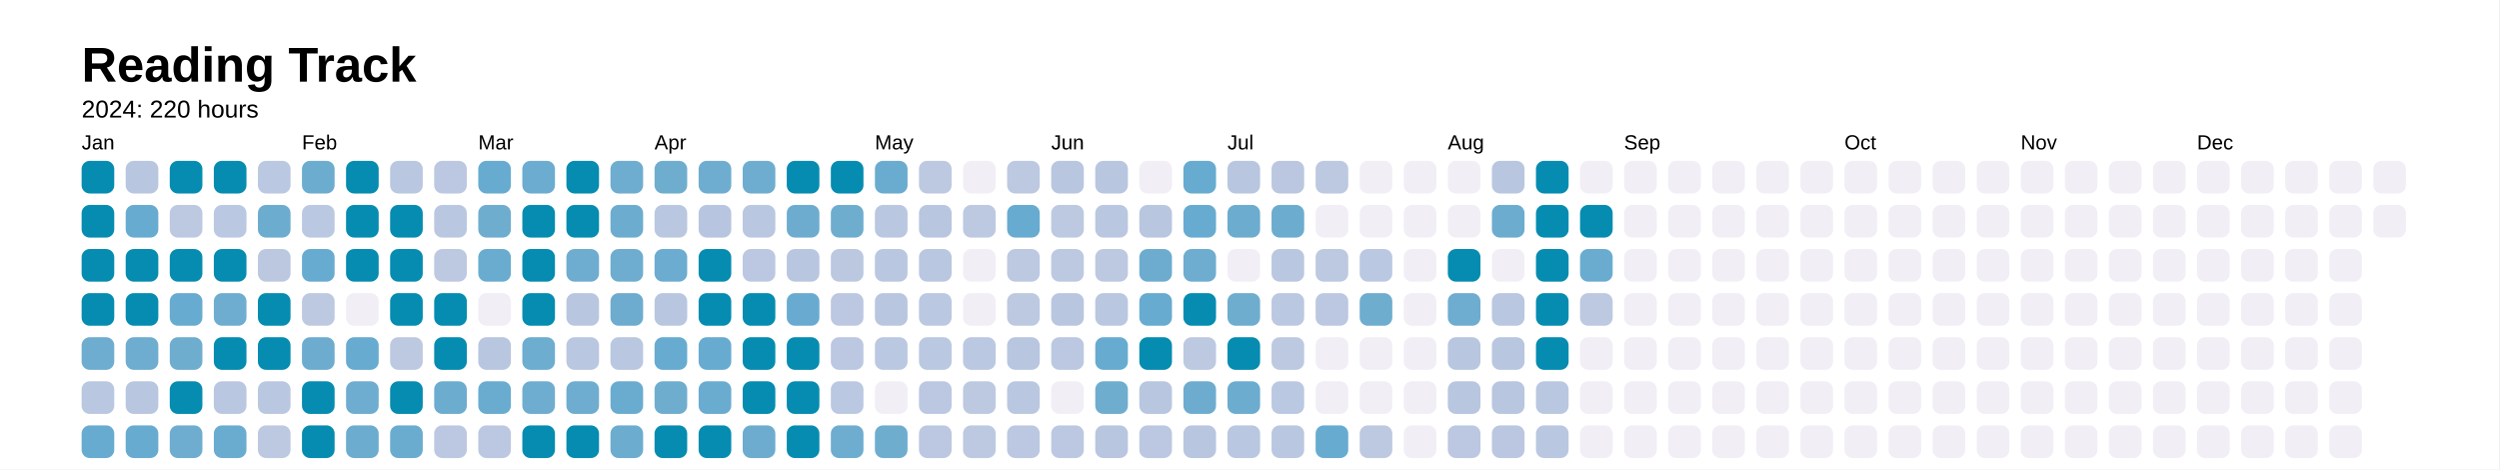
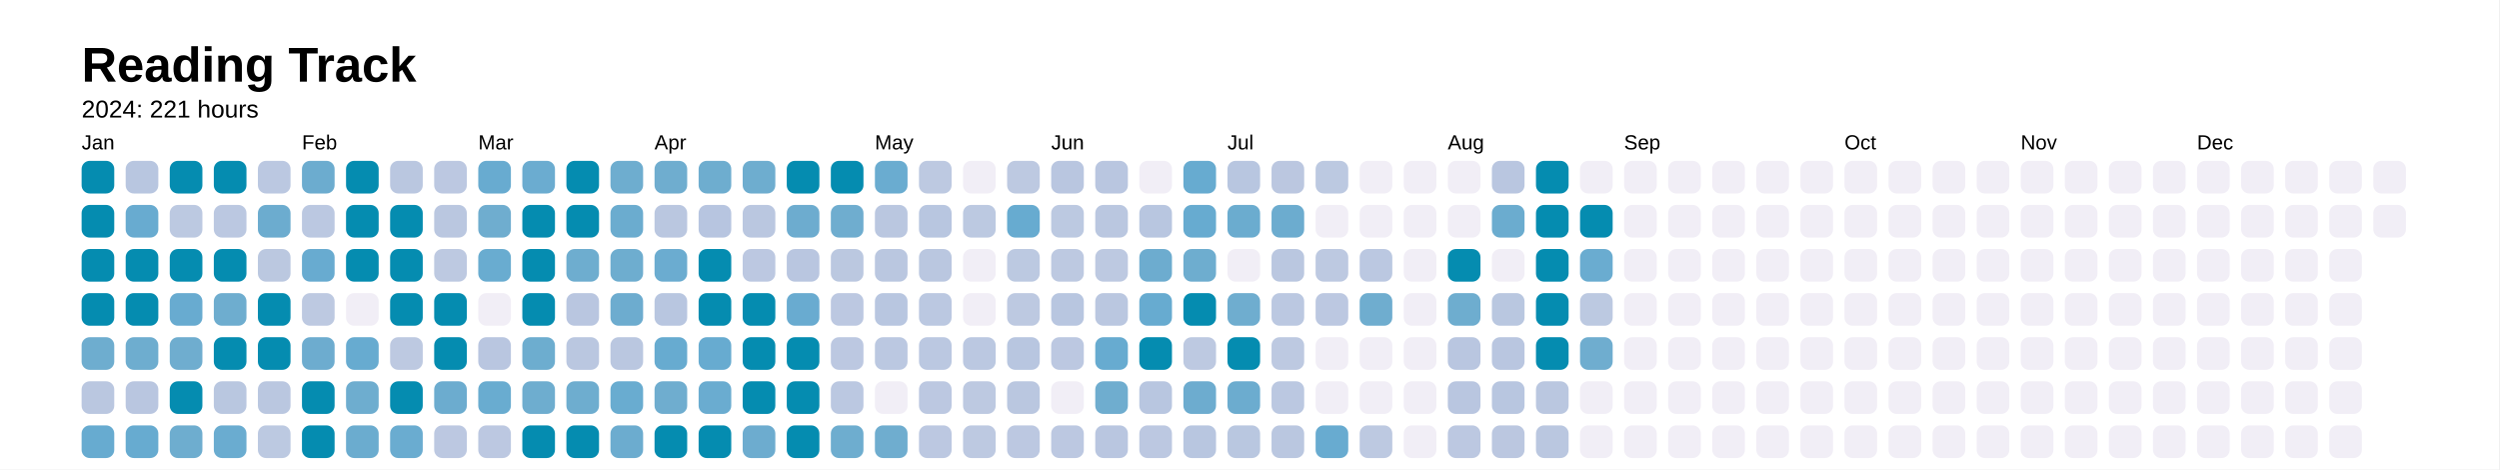
<svg xmlns="http://www.w3.org/2000/svg" baseProfile="full" height="57.5mm" version="1.1" viewBox="0,0,306.2,57.5" width="306.2mm">
  <defs />
  <rect fill="#FFFFFF" height="57.5" width="306.2" x="0" y="0" />
  <text fill="#000000" style="font-size:6px; font-family:Arial; font-weight:bold;" x="10" y="10">Reading Track</text>
-   <text fill="#000000" style="font-size:3px; font-family:Arial;" x="10" y="14.4">2024: 220 hours</text>
+   <text fill="#000000" style="font-size:3px; font-family:Arial;" x="10" y="14.4">2024: 221 hours</text>
  <text fill="#000000" style="font-size:2.5px; font-family:Arial" x="10" y="18.3">Jan</text>
  <rect fill="#058cb0" height="4" rx="1" ry="1" width="4" x="10" y="19.7" />
  <rect fill="#058cb0" height="4" rx="1" ry="1" width="4" x="10" y="25.1" />
  <rect fill="#058cb0" height="4" rx="1" ry="1" width="4" x="10" y="30.5" />
  <rect fill="#058cb0" height="4" rx="1" ry="1" width="4" x="10" y="35.9" />
  <rect fill="#6eadcf" height="4" rx="1" ry="1" width="4" x="10" y="41.3" />
  <rect fill="#bac7e0" height="4" rx="1" ry="1" width="4" x="10" y="46.7" />
  <rect fill="#67abd0" height="4" rx="1" ry="1" width="4" x="10" y="52.1" />
  <rect fill="#b8c6e0" height="4" rx="1" ry="1" width="4" x="15.4" y="19.7" />
  <rect fill="#68abd0" height="4" rx="1" ry="1" width="4" x="15.4" y="25.1" />
  <rect fill="#058cb0" height="4" rx="1" ry="1" width="4" x="15.4" y="30.5" />
  <rect fill="#058cb0" height="4" rx="1" ry="1" width="4" x="15.4" y="35.9" />
  <rect fill="#6eadcf" height="4" rx="1" ry="1" width="4" x="15.4" y="41.3" />
  <rect fill="#b9c6e0" height="4" rx="1" ry="1" width="4" x="15.4" y="46.7" />
  <rect fill="#67abd0" height="4" rx="1" ry="1" width="4" x="15.4" y="52.1" />
  <rect fill="#058cb0" height="4" rx="1" ry="1" width="4" x="20.8" y="19.7" />
  <rect fill="#bcc9e1" height="4" rx="1" ry="1" width="4" x="20.8" y="25.1" />
  <rect fill="#058cb0" height="4" rx="1" ry="1" width="4" x="20.8" y="30.5" />
  <rect fill="#68abd0" height="4" rx="1" ry="1" width="4" x="20.8" y="35.9" />
  <rect fill="#6fadcf" height="4" rx="1" ry="1" width="4" x="20.8" y="41.3" />
  <rect fill="#058cb0" height="4" rx="1" ry="1" width="4" x="20.8" y="46.7" />
  <rect fill="#6eadcf" height="4" rx="1" ry="1" width="4" x="20.8" y="52.1" />
  <rect fill="#058cb0" height="4" rx="1" ry="1" width="4" x="26.2" y="19.7" />
  <rect fill="#bbc8e1" height="4" rx="1" ry="1" width="4" x="26.2" y="25.1" />
  <rect fill="#058cb0" height="4" rx="1" ry="1" width="4" x="26.2" y="30.5" />
  <rect fill="#6eadcf" height="4" rx="1" ry="1" width="4" x="26.2" y="35.9" />
  <rect fill="#058cb0" height="4" rx="1" ry="1" width="4" x="26.2" y="41.3" />
  <rect fill="#b9c7e0" height="4" rx="1" ry="1" width="4" x="26.2" y="46.7" />
  <rect fill="#6aacd0" height="4" rx="1" ry="1" width="4" x="26.2" y="52.1" />
  <rect fill="#bbc8e1" height="4" rx="1" ry="1" width="4" x="31.6" y="19.7" />
  <rect fill="#6caccf" height="4" rx="1" ry="1" width="4" x="31.6" y="25.1" />
  <rect fill="#bbc8e0" height="4" rx="1" ry="1" width="4" x="31.6" y="30.5" />
  <rect fill="#058cb0" height="4" rx="1" ry="1" width="4" x="31.6" y="35.9" />
  <rect fill="#058cb0" height="4" rx="1" ry="1" width="4" x="31.6" y="41.3" />
  <rect fill="#bac7e0" height="4" rx="1" ry="1" width="4" x="31.6" y="46.7" />
  <rect fill="#bcc9e1" height="4" rx="1" ry="1" width="4" x="31.6" y="52.1" />
  <text fill="#000000" style="font-size:2.5px; font-family:Arial" x="37.0" y="18.3">Feb</text>
  <rect fill="#6caccf" height="4" rx="1" ry="1" width="4" x="37.0" y="19.7" />
  <rect fill="#bbc8e1" height="4" rx="1" ry="1" width="4" x="37.0" y="25.1" />
  <rect fill="#68abd0" height="4" rx="1" ry="1" width="4" x="37.0" y="30.5" />
  <rect fill="#bdc9e1" height="4" rx="1" ry="1" width="4" x="37.0" y="35.9" />
  <rect fill="#6daccf" height="4" rx="1" ry="1" width="4" x="37.0" y="41.3" />
  <rect fill="#058cb0" height="4" rx="1" ry="1" width="4" x="37.0" y="46.7" />
  <rect fill="#058cb0" height="4" rx="1" ry="1" width="4" x="37.0" y="52.1" />
  <rect fill="#058cb0" height="4" rx="1" ry="1" width="4" x="42.4" y="19.7" />
  <rect fill="#058cb0" height="4" rx="1" ry="1" width="4" x="42.4" y="25.1" />
  <rect fill="#058cb0" height="4" rx="1" ry="1" width="4" x="42.4" y="30.5" />
  <rect fill="#f1eef6" height="4" rx="1" ry="1" width="4" x="42.4" y="35.9" />
  <rect fill="#67abd0" height="4" rx="1" ry="1" width="4" x="42.4" y="41.3" />
  <rect fill="#6eadcf" height="4" rx="1" ry="1" width="4" x="42.4" y="46.7" />
  <rect fill="#6baccf" height="4" rx="1" ry="1" width="4" x="42.4" y="52.1" />
  <rect fill="#bac7e0" height="4" rx="1" ry="1" width="4" x="47.8" y="19.7" />
  <rect fill="#058cb0" height="4" rx="1" ry="1" width="4" x="47.8" y="25.1" />
  <rect fill="#058cb0" height="4" rx="1" ry="1" width="4" x="47.8" y="30.5" />
  <rect fill="#058cb0" height="4" rx="1" ry="1" width="4" x="47.8" y="35.9" />
  <rect fill="#bdc9e1" height="4" rx="1" ry="1" width="4" x="47.8" y="41.3" />
  <rect fill="#058cb0" height="4" rx="1" ry="1" width="4" x="47.8" y="46.7" />
  <rect fill="#6aacd0" height="4" rx="1" ry="1" width="4" x="47.8" y="52.1" />
  <rect fill="#bcc8e1" height="4" rx="1" ry="1" width="4" x="53.2" y="19.7" />
  <rect fill="#bac7e0" height="4" rx="1" ry="1" width="4" x="53.2" y="25.1" />
  <rect fill="#bdc9e1" height="4" rx="1" ry="1" width="4" x="53.2" y="30.5" />
  <rect fill="#058cb0" height="4" rx="1" ry="1" width="4" x="53.2" y="35.9" />
  <rect fill="#058cb0" height="4" rx="1" ry="1" width="4" x="53.2" y="41.3" />
  <rect fill="#6caccf" height="4" rx="1" ry="1" width="4" x="53.2" y="46.7" />
  <rect fill="#bcc8e1" height="4" rx="1" ry="1" width="4" x="53.2" y="52.1" />
  <text fill="#000000" style="font-size:2.5px; font-family:Arial" x="58.6" y="18.3">Mar</text>
  <rect fill="#68abd0" height="4" rx="1" ry="1" width="4" x="58.6" y="19.7" />
  <rect fill="#6fadcf" height="4" rx="1" ry="1" width="4" x="58.6" y="25.1" />
  <rect fill="#69acd0" height="4" rx="1" ry="1" width="4" x="58.6" y="30.5" />
  <rect fill="#f1eef6" height="4" rx="1" ry="1" width="4" x="58.6" y="35.9" />
  <rect fill="#b9c6e0" height="4" rx="1" ry="1" width="4" x="58.6" y="41.3" />
  <rect fill="#69acd0" height="4" rx="1" ry="1" width="4" x="58.6" y="46.7" />
  <rect fill="#bcc8e1" height="4" rx="1" ry="1" width="4" x="58.6" y="52.1" />
  <rect fill="#6bacd0" height="4" rx="1" ry="1" width="4" x="64" y="19.7" />
  <rect fill="#058cb0" height="4" rx="1" ry="1" width="4" x="64" y="25.1" />
  <rect fill="#058cb0" height="4" rx="1" ry="1" width="4" x="64" y="30.5" />
  <rect fill="#058cb0" height="4" rx="1" ry="1" width="4" x="64" y="35.9" />
  <rect fill="#6dadcf" height="4" rx="1" ry="1" width="4" x="64" y="41.3" />
  <rect fill="#6eadcf" height="4" rx="1" ry="1" width="4" x="64" y="46.7" />
  <rect fill="#058cb0" height="4" rx="1" ry="1" width="4" x="64" y="52.1" />
  <rect fill="#058cb0" height="4" rx="1" ry="1" width="4" x="69.4" y="19.7" />
  <rect fill="#058cb0" height="4" rx="1" ry="1" width="4" x="69.4" y="25.1" />
  <rect fill="#6eadcf" height="4" rx="1" ry="1" width="4" x="69.4" y="30.5" />
  <rect fill="#b9c6e0" height="4" rx="1" ry="1" width="4" x="69.4" y="35.9" />
  <rect fill="#bac7e0" height="4" rx="1" ry="1" width="4" x="69.4" y="41.3" />
  <rect fill="#6eadcf" height="4" rx="1" ry="1" width="4" x="69.4" y="46.7" />
  <rect fill="#058cb0" height="4" rx="1" ry="1" width="4" x="69.4" y="52.1" />
  <rect fill="#6eadcf" height="4" rx="1" ry="1" width="4" x="74.8" y="19.7" />
  <rect fill="#6baccf" height="4" rx="1" ry="1" width="4" x="74.8" y="25.1" />
  <rect fill="#6eadcf" height="4" rx="1" ry="1" width="4" x="74.8" y="30.5" />
  <rect fill="#6daccf" height="4" rx="1" ry="1" width="4" x="74.8" y="35.9" />
  <rect fill="#bac7e0" height="4" rx="1" ry="1" width="4" x="74.8" y="41.3" />
  <rect fill="#69acd0" height="4" rx="1" ry="1" width="4" x="74.8" y="46.7" />
  <rect fill="#6caccf" height="4" rx="1" ry="1" width="4" x="74.8" y="52.1" />
  <text fill="#000000" style="font-size:2.5px; font-family:Arial" x="80.2" y="18.3">Apr</text>
  <rect fill="#6fadcf" height="4" rx="1" ry="1" width="4" x="80.2" y="19.7" />
  <rect fill="#bac7e0" height="4" rx="1" ry="1" width="4" x="80.2" y="25.1" />
  <rect fill="#6bacd0" height="4" rx="1" ry="1" width="4" x="80.2" y="30.5" />
  <rect fill="#b8c6e0" height="4" rx="1" ry="1" width="4" x="80.2" y="35.9" />
  <rect fill="#67abd0" height="4" rx="1" ry="1" width="4" x="80.2" y="41.3" />
  <rect fill="#6fadcf" height="4" rx="1" ry="1" width="4" x="80.2" y="46.7" />
  <rect fill="#058cb0" height="4" rx="1" ry="1" width="4" x="80.2" y="52.1" />
  <rect fill="#6eadcf" height="4" rx="1" ry="1" width="4" x="85.6" y="19.7" />
  <rect fill="#b7c5e0" height="4" rx="1" ry="1" width="4" x="85.6" y="25.1" />
  <rect fill="#058cb0" height="4" rx="1" ry="1" width="4" x="85.6" y="30.5" />
  <rect fill="#058cb0" height="4" rx="1" ry="1" width="4" x="85.6" y="35.9" />
  <rect fill="#67abd0" height="4" rx="1" ry="1" width="4" x="85.6" y="41.3" />
  <rect fill="#6aacd0" height="4" rx="1" ry="1" width="4" x="85.6" y="46.7" />
  <rect fill="#058cb0" height="4" rx="1" ry="1" width="4" x="85.6" y="52.1" />
  <rect fill="#6eadcf" height="4" rx="1" ry="1" width="4" x="91" y="19.7" />
  <rect fill="#bac7e0" height="4" rx="1" ry="1" width="4" x="91" y="25.1" />
  <rect fill="#bcc8e1" height="4" rx="1" ry="1" width="4" x="91" y="30.5" />
  <rect fill="#058cb0" height="4" rx="1" ry="1" width="4" x="91" y="35.9" />
  <rect fill="#058cb0" height="4" rx="1" ry="1" width="4" x="91" y="41.3" />
  <rect fill="#058cb0" height="4" rx="1" ry="1" width="4" x="91" y="46.7" />
  <rect fill="#6daccf" height="4" rx="1" ry="1" width="4" x="91" y="52.1" />
  <rect fill="#058cb0" height="4" rx="1" ry="1" width="4" x="96.4" y="19.7" />
  <rect fill="#6daccf" height="4" rx="1" ry="1" width="4" x="96.4" y="25.1" />
  <rect fill="#b9c6e0" height="4" rx="1" ry="1" width="4" x="96.4" y="30.5" />
  <rect fill="#69abd0" height="4" rx="1" ry="1" width="4" x="96.4" y="35.9" />
  <rect fill="#058cb0" height="4" rx="1" ry="1" width="4" x="96.4" y="41.3" />
  <rect fill="#058cb0" height="4" rx="1" ry="1" width="4" x="96.4" y="46.7" />
  <rect fill="#058cb0" height="4" rx="1" ry="1" width="4" x="96.4" y="52.1" />
  <rect fill="#058cb0" height="4" rx="1" ry="1" width="4" x="101.8" y="19.7" />
  <rect fill="#6fadcf" height="4" rx="1" ry="1" width="4" x="101.8" y="25.1" />
  <rect fill="#bbc8e0" height="4" rx="1" ry="1" width="4" x="101.8" y="30.5" />
  <rect fill="#bcc8e1" height="4" rx="1" ry="1" width="4" x="101.8" y="35.9" />
  <rect fill="#bcc8e1" height="4" rx="1" ry="1" width="4" x="101.8" y="41.3" />
  <rect fill="#bbc8e1" height="4" rx="1" ry="1" width="4" x="101.8" y="46.7" />
  <rect fill="#6eadcf" height="4" rx="1" ry="1" width="4" x="101.8" y="52.1" />
  <text fill="#000000" style="font-size:2.5px; font-family:Arial" x="107.2" y="18.3">May</text>
  <rect fill="#6aacd0" height="4" rx="1" ry="1" width="4" x="107.2" y="19.7" />
  <rect fill="#bac7e0" height="4" rx="1" ry="1" width="4" x="107.2" y="25.1" />
  <rect fill="#bac7e0" height="4" rx="1" ry="1" width="4" x="107.2" y="30.5" />
  <rect fill="#b8c6e0" height="4" rx="1" ry="1" width="4" x="107.2" y="35.9" />
  <rect fill="#bbc8e1" height="4" rx="1" ry="1" width="4" x="107.2" y="41.3" />
  <rect fill="#f1eef6" height="4" rx="1" ry="1" width="4" x="107.2" y="46.7" />
  <rect fill="#6fadcf" height="4" rx="1" ry="1" width="4" x="107.2" y="52.1" />
  <rect fill="#bdc9e1" height="4" rx="1" ry="1" width="4" x="112.6" y="19.7" />
  <rect fill="#b8c6e0" height="4" rx="1" ry="1" width="4" x="112.6" y="25.1" />
  <rect fill="#bac7e0" height="4" rx="1" ry="1" width="4" x="112.6" y="30.5" />
  <rect fill="#bbc8e1" height="4" rx="1" ry="1" width="4" x="112.6" y="35.9" />
  <rect fill="#bbc8e1" height="4" rx="1" ry="1" width="4" x="112.6" y="41.3" />
  <rect fill="#bcc8e1" height="4" rx="1" ry="1" width="4" x="112.6" y="46.7" />
  <rect fill="#bcc8e1" height="4" rx="1" ry="1" width="4" x="112.6" y="52.1" />
  <rect fill="#f1eef6" height="4" rx="1" ry="1" width="4" x="118" y="19.7" />
  <rect fill="#bcc9e1" height="4" rx="1" ry="1" width="4" x="118" y="25.1" />
  <rect fill="#f1eef6" height="4" rx="1" ry="1" width="4" x="118" y="30.5" />
  <rect fill="#f1eef6" height="4" rx="1" ry="1" width="4" x="118" y="35.9" />
  <rect fill="#bbc8e1" height="4" rx="1" ry="1" width="4" x="118" y="41.3" />
  <rect fill="#bdc9e1" height="4" rx="1" ry="1" width="4" x="118" y="46.7" />
  <rect fill="#bdc9e1" height="4" rx="1" ry="1" width="4" x="118" y="52.1" />
  <rect fill="#bdc9e1" height="4" rx="1" ry="1" width="4" x="123.4" y="19.7" />
  <rect fill="#67abd0" height="4" rx="1" ry="1" width="4" x="123.4" y="25.1" />
  <rect fill="#bcc9e1" height="4" rx="1" ry="1" width="4" x="123.4" y="30.5" />
  <rect fill="#bdc9e1" height="4" rx="1" ry="1" width="4" x="123.4" y="35.9" />
  <rect fill="#b8c6e0" height="4" rx="1" ry="1" width="4" x="123.4" y="41.3" />
  <rect fill="#bac7e0" height="4" rx="1" ry="1" width="4" x="123.4" y="46.7" />
  <rect fill="#bcc8e1" height="4" rx="1" ry="1" width="4" x="123.4" y="52.1" />
  <text fill="#000000" style="font-size:2.5px; font-family:Arial" x="128.8" y="18.3">Jun</text>
  <rect fill="#b9c6e0" height="4" rx="1" ry="1" width="4" x="128.8" y="19.7" />
  <rect fill="#bcc9e1" height="4" rx="1" ry="1" width="4" x="128.8" y="25.1" />
  <rect fill="#bdc9e1" height="4" rx="1" ry="1" width="4" x="128.8" y="30.5" />
  <rect fill="#b8c6e0" height="4" rx="1" ry="1" width="4" x="128.8" y="35.9" />
  <rect fill="#bcc8e1" height="4" rx="1" ry="1" width="4" x="128.8" y="41.3" />
  <rect fill="#f1eef6" height="4" rx="1" ry="1" width="4" x="128.8" y="46.7" />
  <rect fill="#bcc8e1" height="4" rx="1" ry="1" width="4" x="128.8" y="52.1" />
  <rect fill="#b9c6e0" height="4" rx="1" ry="1" width="4" x="134.2" y="19.7" />
  <rect fill="#bac7e0" height="4" rx="1" ry="1" width="4" x="134.2" y="25.1" />
  <rect fill="#bdc9e1" height="4" rx="1" ry="1" width="4" x="134.2" y="30.5" />
  <rect fill="#bac7e0" height="4" rx="1" ry="1" width="4" x="134.2" y="35.9" />
  <rect fill="#67abd0" height="4" rx="1" ry="1" width="4" x="134.2" y="41.3" />
  <rect fill="#6fadcf" height="4" rx="1" ry="1" width="4" x="134.2" y="46.7" />
  <rect fill="#b9c6e0" height="4" rx="1" ry="1" width="4" x="134.2" y="52.1" />
  <rect fill="#f1eef6" height="4" rx="1" ry="1" width="4" x="139.6" y="19.7" />
  <rect fill="#b8c6e0" height="4" rx="1" ry="1" width="4" x="139.6" y="25.1" />
  <rect fill="#6daccf" height="4" rx="1" ry="1" width="4" x="139.6" y="30.5" />
  <rect fill="#67abd0" height="4" rx="1" ry="1" width="4" x="139.6" y="35.9" />
  <rect fill="#058cb0" height="4" rx="1" ry="1" width="4" x="139.6" y="41.3" />
  <rect fill="#b8c6e0" height="4" rx="1" ry="1" width="4" x="139.6" y="46.7" />
  <rect fill="#bcc8e1" height="4" rx="1" ry="1" width="4" x="139.6" y="52.1" />
  <rect fill="#67abd0" height="4" rx="1" ry="1" width="4" x="145" y="19.7" />
  <rect fill="#67abd0" height="4" rx="1" ry="1" width="4" x="145" y="25.1" />
  <rect fill="#6eadcf" height="4" rx="1" ry="1" width="4" x="145" y="30.5" />
  <rect fill="#058cb0" height="4" rx="1" ry="1" width="4" x="145" y="35.9" />
  <rect fill="#bdc9e1" height="4" rx="1" ry="1" width="4" x="145" y="41.3" />
  <rect fill="#6daccf" height="4" rx="1" ry="1" width="4" x="145" y="46.7" />
  <rect fill="#b8c6e0" height="4" rx="1" ry="1" width="4" x="145" y="52.1" />
  <text fill="#000000" style="font-size:2.5px; font-family:Arial" x="150.4" y="18.3">Jul</text>
  <rect fill="#b8c6e0" height="4" rx="1" ry="1" width="4" x="150.4" y="19.7" />
  <rect fill="#6baccf" height="4" rx="1" ry="1" width="4" x="150.4" y="25.1" />
  <rect fill="#f1eef6" height="4" rx="1" ry="1" width="4" x="150.4" y="30.5" />
  <rect fill="#6fadcf" height="4" rx="1" ry="1" width="4" x="150.4" y="35.9" />
  <rect fill="#058cb0" height="4" rx="1" ry="1" width="4" x="150.4" y="41.3" />
  <rect fill="#6caccf" height="4" rx="1" ry="1" width="4" x="150.4" y="46.7" />
  <rect fill="#b9c7e0" height="4" rx="1" ry="1" width="4" x="150.4" y="52.1" />
  <rect fill="#bbc7e0" height="4" rx="1" ry="1" width="4" x="155.8" y="19.7" />
  <rect fill="#6caccf" height="4" rx="1" ry="1" width="4" x="155.8" y="25.1" />
  <rect fill="#bac7e0" height="4" rx="1" ry="1" width="4" x="155.8" y="30.5" />
  <rect fill="#bbc8e1" height="4" rx="1" ry="1" width="4" x="155.8" y="35.9" />
  <rect fill="#bdc9e1" height="4" rx="1" ry="1" width="4" x="155.8" y="41.3" />
  <rect fill="#bbc8e1" height="4" rx="1" ry="1" width="4" x="155.8" y="46.7" />
  <rect fill="#bac7e0" height="4" rx="1" ry="1" width="4" x="155.8" y="52.1" />
  <rect fill="#bcc9e1" height="4" rx="1" ry="1" width="4" x="161.2" y="19.7" />
  <rect fill="#f1eef6" height="4" rx="1" ry="1" width="4" x="161.2" y="25.1" />
  <rect fill="#bdc9e1" height="4" rx="1" ry="1" width="4" x="161.2" y="30.5" />
  <rect fill="#bcc8e1" height="4" rx="1" ry="1" width="4" x="161.2" y="35.9" />
  <rect fill="#f1eef6" height="4" rx="1" ry="1" width="4" x="161.2" y="41.3" />
  <rect fill="#f1eef6" height="4" rx="1" ry="1" width="4" x="161.2" y="46.7" />
  <rect fill="#68abd0" height="4" rx="1" ry="1" width="4" x="161.2" y="52.1" />
  <rect fill="#f1eef6" height="4" rx="1" ry="1" width="4" x="166.6" y="19.7" />
  <rect fill="#f1eef6" height="4" rx="1" ry="1" width="4" x="166.6" y="25.1" />
  <rect fill="#bbc8e1" height="4" rx="1" ry="1" width="4" x="166.6" y="30.5" />
  <rect fill="#6fadcf" height="4" rx="1" ry="1" width="4" x="166.6" y="35.9" />
  <rect fill="#f1eef6" height="4" rx="1" ry="1" width="4" x="166.6" y="41.3" />
  <rect fill="#f1eef6" height="4" rx="1" ry="1" width="4" x="166.6" y="46.7" />
  <rect fill="#bdc9e1" height="4" rx="1" ry="1" width="4" x="166.6" y="52.1" />
  <rect fill="#f1eef6" height="4" rx="1" ry="1" width="4" x="172" y="19.7" />
  <rect fill="#f1eef6" height="4" rx="1" ry="1" width="4" x="172" y="25.1" />
  <rect fill="#f1eef6" height="4" rx="1" ry="1" width="4" x="172" y="30.5" />
  <rect fill="#f1eef6" height="4" rx="1" ry="1" width="4" x="172" y="35.9" />
  <rect fill="#f1eef6" height="4" rx="1" ry="1" width="4" x="172" y="41.3" />
  <rect fill="#f1eef6" height="4" rx="1" ry="1" width="4" x="172" y="46.7" />
  <rect fill="#f1eef6" height="4" rx="1" ry="1" width="4" x="172" y="52.1" />
  <text fill="#000000" style="font-size:2.5px; font-family:Arial" x="177.4" y="18.3">Aug</text>
  <rect fill="#f1eef6" height="4" rx="1" ry="1" width="4" x="177.4" y="19.7" />
  <rect fill="#f1eef6" height="4" rx="1" ry="1" width="4" x="177.4" y="25.1" />
  <rect fill="#058cb0" height="4" rx="1" ry="1" width="4" x="177.4" y="30.5" />
  <rect fill="#6eadcf" height="4" rx="1" ry="1" width="4" x="177.4" y="35.9" />
  <rect fill="#b9c6e0" height="4" rx="1" ry="1" width="4" x="177.4" y="41.3" />
  <rect fill="#b9c6e0" height="4" rx="1" ry="1" width="4" x="177.4" y="46.7" />
  <rect fill="#bcc8e1" height="4" rx="1" ry="1" width="4" x="177.4" y="52.1" />
  <rect fill="#b9c6e0" height="4" rx="1" ry="1" width="4" x="182.8" y="19.7" />
  <rect fill="#6baccf" height="4" rx="1" ry="1" width="4" x="182.8" y="25.1" />
  <rect fill="#f1eef6" height="4" rx="1" ry="1" width="4" x="182.8" y="30.5" />
  <rect fill="#b9c7e0" height="4" rx="1" ry="1" width="4" x="182.8" y="35.9" />
  <rect fill="#b9c6e0" height="4" rx="1" ry="1" width="4" x="182.8" y="41.3" />
  <rect fill="#b8c6e0" height="4" rx="1" ry="1" width="4" x="182.8" y="46.7" />
  <rect fill="#bbc7e0" height="4" rx="1" ry="1" width="4" x="182.8" y="52.1" />
  <rect fill="#058cb0" height="4" rx="1" ry="1" width="4" x="188.2" y="19.7" />
  <rect fill="#058cb0" height="4" rx="1" ry="1" width="4" x="188.2" y="25.1" />
  <rect fill="#058cb0" height="4" rx="1" ry="1" width="4" x="188.2" y="30.5" />
  <rect fill="#058cb0" height="4" rx="1" ry="1" width="4" x="188.2" y="35.9" />
  <rect fill="#058cb0" height="4" rx="1" ry="1" width="4" x="188.2" y="41.3" />
  <rect fill="#bac7e0" height="4" rx="1" ry="1" width="4" x="188.2" y="46.7" />
  <rect fill="#bac7e0" height="4" rx="1" ry="1" width="4" x="188.2" y="52.1" />
  <rect fill="#f1eef6" height="4" rx="1" ry="1" width="4" x="193.6" y="19.7" />
  <rect fill="#058cb0" height="4" rx="1" ry="1" width="4" x="193.6" y="25.1" />
  <rect fill="#6aacd0" height="4" rx="1" ry="1" width="4" x="193.6" y="30.5" />
  <rect fill="#bcc9e1" height="4" rx="1" ry="1" width="4" x="193.6" y="35.9" />
-   <rect fill="#f1eef6" height="4" rx="1" ry="1" width="4" x="193.6" y="41.3" />
+   <rect fill="#6fadcf" height="4" rx="1" ry="1" width="4" x="193.6" y="41.3" />
  <rect fill="#f1eef6" height="4" rx="1" ry="1" width="4" x="193.6" y="46.7" />
  <rect fill="#f1eef6" height="4" rx="1" ry="1" width="4" x="193.6" y="52.1" />
  <text fill="#000000" style="font-size:2.5px; font-family:Arial" x="199" y="18.3">Sep</text>
  <rect fill="#f1eef6" height="4" rx="1" ry="1" width="4" x="199" y="19.7" />
  <rect fill="#f1eef6" height="4" rx="1" ry="1" width="4" x="199" y="25.1" />
  <rect fill="#f1eef6" height="4" rx="1" ry="1" width="4" x="199" y="30.5" />
  <rect fill="#f1eef6" height="4" rx="1" ry="1" width="4" x="199" y="35.9" />
  <rect fill="#f1eef6" height="4" rx="1" ry="1" width="4" x="199" y="41.3" />
  <rect fill="#f1eef6" height="4" rx="1" ry="1" width="4" x="199" y="46.7" />
  <rect fill="#f1eef6" height="4" rx="1" ry="1" width="4" x="199" y="52.1" />
  <rect fill="#f1eef6" height="4" rx="1" ry="1" width="4" x="204.4" y="19.7" />
  <rect fill="#f1eef6" height="4" rx="1" ry="1" width="4" x="204.4" y="25.1" />
  <rect fill="#f1eef6" height="4" rx="1" ry="1" width="4" x="204.4" y="30.5" />
  <rect fill="#f1eef6" height="4" rx="1" ry="1" width="4" x="204.4" y="35.9" />
  <rect fill="#f1eef6" height="4" rx="1" ry="1" width="4" x="204.4" y="41.3" />
  <rect fill="#f1eef6" height="4" rx="1" ry="1" width="4" x="204.4" y="46.7" />
  <rect fill="#f1eef6" height="4" rx="1" ry="1" width="4" x="204.4" y="52.1" />
  <rect fill="#f1eef6" height="4" rx="1" ry="1" width="4" x="209.8" y="19.7" />
  <rect fill="#f1eef6" height="4" rx="1" ry="1" width="4" x="209.8" y="25.1" />
  <rect fill="#f1eef6" height="4" rx="1" ry="1" width="4" x="209.8" y="30.5" />
  <rect fill="#f1eef6" height="4" rx="1" ry="1" width="4" x="209.8" y="35.9" />
  <rect fill="#f1eef6" height="4" rx="1" ry="1" width="4" x="209.8" y="41.3" />
  <rect fill="#f1eef6" height="4" rx="1" ry="1" width="4" x="209.8" y="46.7" />
  <rect fill="#f1eef6" height="4" rx="1" ry="1" width="4" x="209.8" y="52.1" />
  <rect fill="#f1eef6" height="4" rx="1" ry="1" width="4" x="215.2" y="19.7" />
  <rect fill="#f1eef6" height="4" rx="1" ry="1" width="4" x="215.2" y="25.1" />
  <rect fill="#f1eef6" height="4" rx="1" ry="1" width="4" x="215.2" y="30.5" />
  <rect fill="#f1eef6" height="4" rx="1" ry="1" width="4" x="215.2" y="35.9" />
  <rect fill="#f1eef6" height="4" rx="1" ry="1" width="4" x="215.2" y="41.3" />
  <rect fill="#f1eef6" height="4" rx="1" ry="1" width="4" x="215.2" y="46.7" />
  <rect fill="#f1eef6" height="4" rx="1" ry="1" width="4" x="215.2" y="52.1" />
  <rect fill="#f1eef6" height="4" rx="1" ry="1" width="4" x="220.6" y="19.7" />
  <rect fill="#f1eef6" height="4" rx="1" ry="1" width="4" x="220.6" y="25.1" />
  <rect fill="#f1eef6" height="4" rx="1" ry="1" width="4" x="220.6" y="30.5" />
  <rect fill="#f1eef6" height="4" rx="1" ry="1" width="4" x="220.6" y="35.9" />
  <rect fill="#f1eef6" height="4" rx="1" ry="1" width="4" x="220.6" y="41.3" />
  <rect fill="#f1eef6" height="4" rx="1" ry="1" width="4" x="220.6" y="46.7" />
  <rect fill="#f1eef6" height="4" rx="1" ry="1" width="4" x="220.6" y="52.1" />
  <text fill="#000000" style="font-size:2.5px; font-family:Arial" x="226" y="18.3">Oct</text>
  <rect fill="#f1eef6" height="4" rx="1" ry="1" width="4" x="226" y="19.7" />
  <rect fill="#f1eef6" height="4" rx="1" ry="1" width="4" x="226" y="25.1" />
  <rect fill="#f1eef6" height="4" rx="1" ry="1" width="4" x="226" y="30.5" />
  <rect fill="#f1eef6" height="4" rx="1" ry="1" width="4" x="226" y="35.9" />
  <rect fill="#f1eef6" height="4" rx="1" ry="1" width="4" x="226" y="41.3" />
  <rect fill="#f1eef6" height="4" rx="1" ry="1" width="4" x="226" y="46.7" />
  <rect fill="#f1eef6" height="4" rx="1" ry="1" width="4" x="226" y="52.1" />
  <rect fill="#f1eef6" height="4" rx="1" ry="1" width="4" x="231.4" y="19.7" />
  <rect fill="#f1eef6" height="4" rx="1" ry="1" width="4" x="231.4" y="25.1" />
  <rect fill="#f1eef6" height="4" rx="1" ry="1" width="4" x="231.4" y="30.5" />
  <rect fill="#f1eef6" height="4" rx="1" ry="1" width="4" x="231.4" y="35.9" />
  <rect fill="#f1eef6" height="4" rx="1" ry="1" width="4" x="231.4" y="41.3" />
  <rect fill="#f1eef6" height="4" rx="1" ry="1" width="4" x="231.4" y="46.7" />
  <rect fill="#f1eef6" height="4" rx="1" ry="1" width="4" x="231.4" y="52.1" />
  <rect fill="#f1eef6" height="4" rx="1" ry="1" width="4" x="236.8" y="19.7" />
  <rect fill="#f1eef6" height="4" rx="1" ry="1" width="4" x="236.8" y="25.1" />
  <rect fill="#f1eef6" height="4" rx="1" ry="1" width="4" x="236.8" y="30.5" />
  <rect fill="#f1eef6" height="4" rx="1" ry="1" width="4" x="236.8" y="35.9" />
  <rect fill="#f1eef6" height="4" rx="1" ry="1" width="4" x="236.8" y="41.3" />
  <rect fill="#f1eef6" height="4" rx="1" ry="1" width="4" x="236.8" y="46.7" />
  <rect fill="#f1eef6" height="4" rx="1" ry="1" width="4" x="236.8" y="52.1" />
  <rect fill="#f1eef6" height="4" rx="1" ry="1" width="4" x="242.2" y="19.7" />
  <rect fill="#f1eef6" height="4" rx="1" ry="1" width="4" x="242.2" y="25.1" />
  <rect fill="#f1eef6" height="4" rx="1" ry="1" width="4" x="242.2" y="30.5" />
  <rect fill="#f1eef6" height="4" rx="1" ry="1" width="4" x="242.2" y="35.9" />
  <rect fill="#f1eef6" height="4" rx="1" ry="1" width="4" x="242.2" y="41.3" />
  <rect fill="#f1eef6" height="4" rx="1" ry="1" width="4" x="242.2" y="46.7" />
  <rect fill="#f1eef6" height="4" rx="1" ry="1" width="4" x="242.2" y="52.1" />
  <text fill="#000000" style="font-size:2.5px; font-family:Arial" x="247.6" y="18.3">Nov</text>
  <rect fill="#f1eef6" height="4" rx="1" ry="1" width="4" x="247.6" y="19.7" />
  <rect fill="#f1eef6" height="4" rx="1" ry="1" width="4" x="247.6" y="25.1" />
  <rect fill="#f1eef6" height="4" rx="1" ry="1" width="4" x="247.6" y="30.5" />
  <rect fill="#f1eef6" height="4" rx="1" ry="1" width="4" x="247.6" y="35.9" />
  <rect fill="#f1eef6" height="4" rx="1" ry="1" width="4" x="247.6" y="41.3" />
  <rect fill="#f1eef6" height="4" rx="1" ry="1" width="4" x="247.6" y="46.7" />
  <rect fill="#f1eef6" height="4" rx="1" ry="1" width="4" x="247.6" y="52.1" />
  <rect fill="#f1eef6" height="4" rx="1" ry="1" width="4" x="253" y="19.7" />
  <rect fill="#f1eef6" height="4" rx="1" ry="1" width="4" x="253" y="25.1" />
  <rect fill="#f1eef6" height="4" rx="1" ry="1" width="4" x="253" y="30.5" />
  <rect fill="#f1eef6" height="4" rx="1" ry="1" width="4" x="253" y="35.9" />
  <rect fill="#f1eef6" height="4" rx="1" ry="1" width="4" x="253" y="41.3" />
  <rect fill="#f1eef6" height="4" rx="1" ry="1" width="4" x="253" y="46.7" />
  <rect fill="#f1eef6" height="4" rx="1" ry="1" width="4" x="253" y="52.1" />
  <rect fill="#f1eef6" height="4" rx="1" ry="1" width="4" x="258.4" y="19.7" />
  <rect fill="#f1eef6" height="4" rx="1" ry="1" width="4" x="258.4" y="25.1" />
  <rect fill="#f1eef6" height="4" rx="1" ry="1" width="4" x="258.4" y="30.5" />
  <rect fill="#f1eef6" height="4" rx="1" ry="1" width="4" x="258.4" y="35.9" />
  <rect fill="#f1eef6" height="4" rx="1" ry="1" width="4" x="258.4" y="41.3" />
  <rect fill="#f1eef6" height="4" rx="1" ry="1" width="4" x="258.4" y="46.7" />
  <rect fill="#f1eef6" height="4" rx="1" ry="1" width="4" x="258.4" y="52.1" />
  <rect fill="#f1eef6" height="4" rx="1" ry="1" width="4" x="263.8" y="19.7" />
  <rect fill="#f1eef6" height="4" rx="1" ry="1" width="4" x="263.8" y="25.1" />
  <rect fill="#f1eef6" height="4" rx="1" ry="1" width="4" x="263.8" y="30.5" />
  <rect fill="#f1eef6" height="4" rx="1" ry="1" width="4" x="263.8" y="35.9" />
  <rect fill="#f1eef6" height="4" rx="1" ry="1" width="4" x="263.8" y="41.3" />
  <rect fill="#f1eef6" height="4" rx="1" ry="1" width="4" x="263.8" y="46.7" />
  <rect fill="#f1eef6" height="4" rx="1" ry="1" width="4" x="263.8" y="52.1" />
  <text fill="#000000" style="font-size:2.5px; font-family:Arial" x="269.2" y="18.3">Dec</text>
  <rect fill="#f1eef6" height="4" rx="1" ry="1" width="4" x="269.2" y="19.7" />
  <rect fill="#f1eef6" height="4" rx="1" ry="1" width="4" x="269.2" y="25.1" />
  <rect fill="#f1eef6" height="4" rx="1" ry="1" width="4" x="269.2" y="30.5" />
  <rect fill="#f1eef6" height="4" rx="1" ry="1" width="4" x="269.2" y="35.9" />
  <rect fill="#f1eef6" height="4" rx="1" ry="1" width="4" x="269.2" y="41.3" />
  <rect fill="#f1eef6" height="4" rx="1" ry="1" width="4" x="269.2" y="46.7" />
  <rect fill="#f1eef6" height="4" rx="1" ry="1" width="4" x="269.2" y="52.1" />
  <rect fill="#f1eef6" height="4" rx="1" ry="1" width="4" x="274.6" y="19.7" />
  <rect fill="#f1eef6" height="4" rx="1" ry="1" width="4" x="274.6" y="25.1" />
  <rect fill="#f1eef6" height="4" rx="1" ry="1" width="4" x="274.6" y="30.5" />
  <rect fill="#f1eef6" height="4" rx="1" ry="1" width="4" x="274.6" y="35.9" />
  <rect fill="#f1eef6" height="4" rx="1" ry="1" width="4" x="274.6" y="41.3" />
  <rect fill="#f1eef6" height="4" rx="1" ry="1" width="4" x="274.6" y="46.7" />
  <rect fill="#f1eef6" height="4" rx="1" ry="1" width="4" x="274.6" y="52.1" />
  <rect fill="#f1eef6" height="4" rx="1" ry="1" width="4" x="280" y="19.7" />
  <rect fill="#f1eef6" height="4" rx="1" ry="1" width="4" x="280" y="25.1" />
  <rect fill="#f1eef6" height="4" rx="1" ry="1" width="4" x="280" y="30.5" />
  <rect fill="#f1eef6" height="4" rx="1" ry="1" width="4" x="280" y="35.9" />
  <rect fill="#f1eef6" height="4" rx="1" ry="1" width="4" x="280" y="41.3" />
  <rect fill="#f1eef6" height="4" rx="1" ry="1" width="4" x="280" y="46.7" />
  <rect fill="#f1eef6" height="4" rx="1" ry="1" width="4" x="280" y="52.1" />
  <rect fill="#f1eef6" height="4" rx="1" ry="1" width="4" x="285.4" y="19.7" />
  <rect fill="#f1eef6" height="4" rx="1" ry="1" width="4" x="285.4" y="25.1" />
  <rect fill="#f1eef6" height="4" rx="1" ry="1" width="4" x="285.4" y="30.5" />
  <rect fill="#f1eef6" height="4" rx="1" ry="1" width="4" x="285.4" y="35.9" />
  <rect fill="#f1eef6" height="4" rx="1" ry="1" width="4" x="285.4" y="41.3" />
  <rect fill="#f1eef6" height="4" rx="1" ry="1" width="4" x="285.4" y="46.7" />
  <rect fill="#f1eef6" height="4" rx="1" ry="1" width="4" x="285.4" y="52.1" />
  <rect fill="#f1eef6" height="4" rx="1" ry="1" width="4" x="290.8" y="19.7" />
  <rect fill="#f1eef6" height="4" rx="1" ry="1" width="4" x="290.8" y="25.1" />
</svg>
